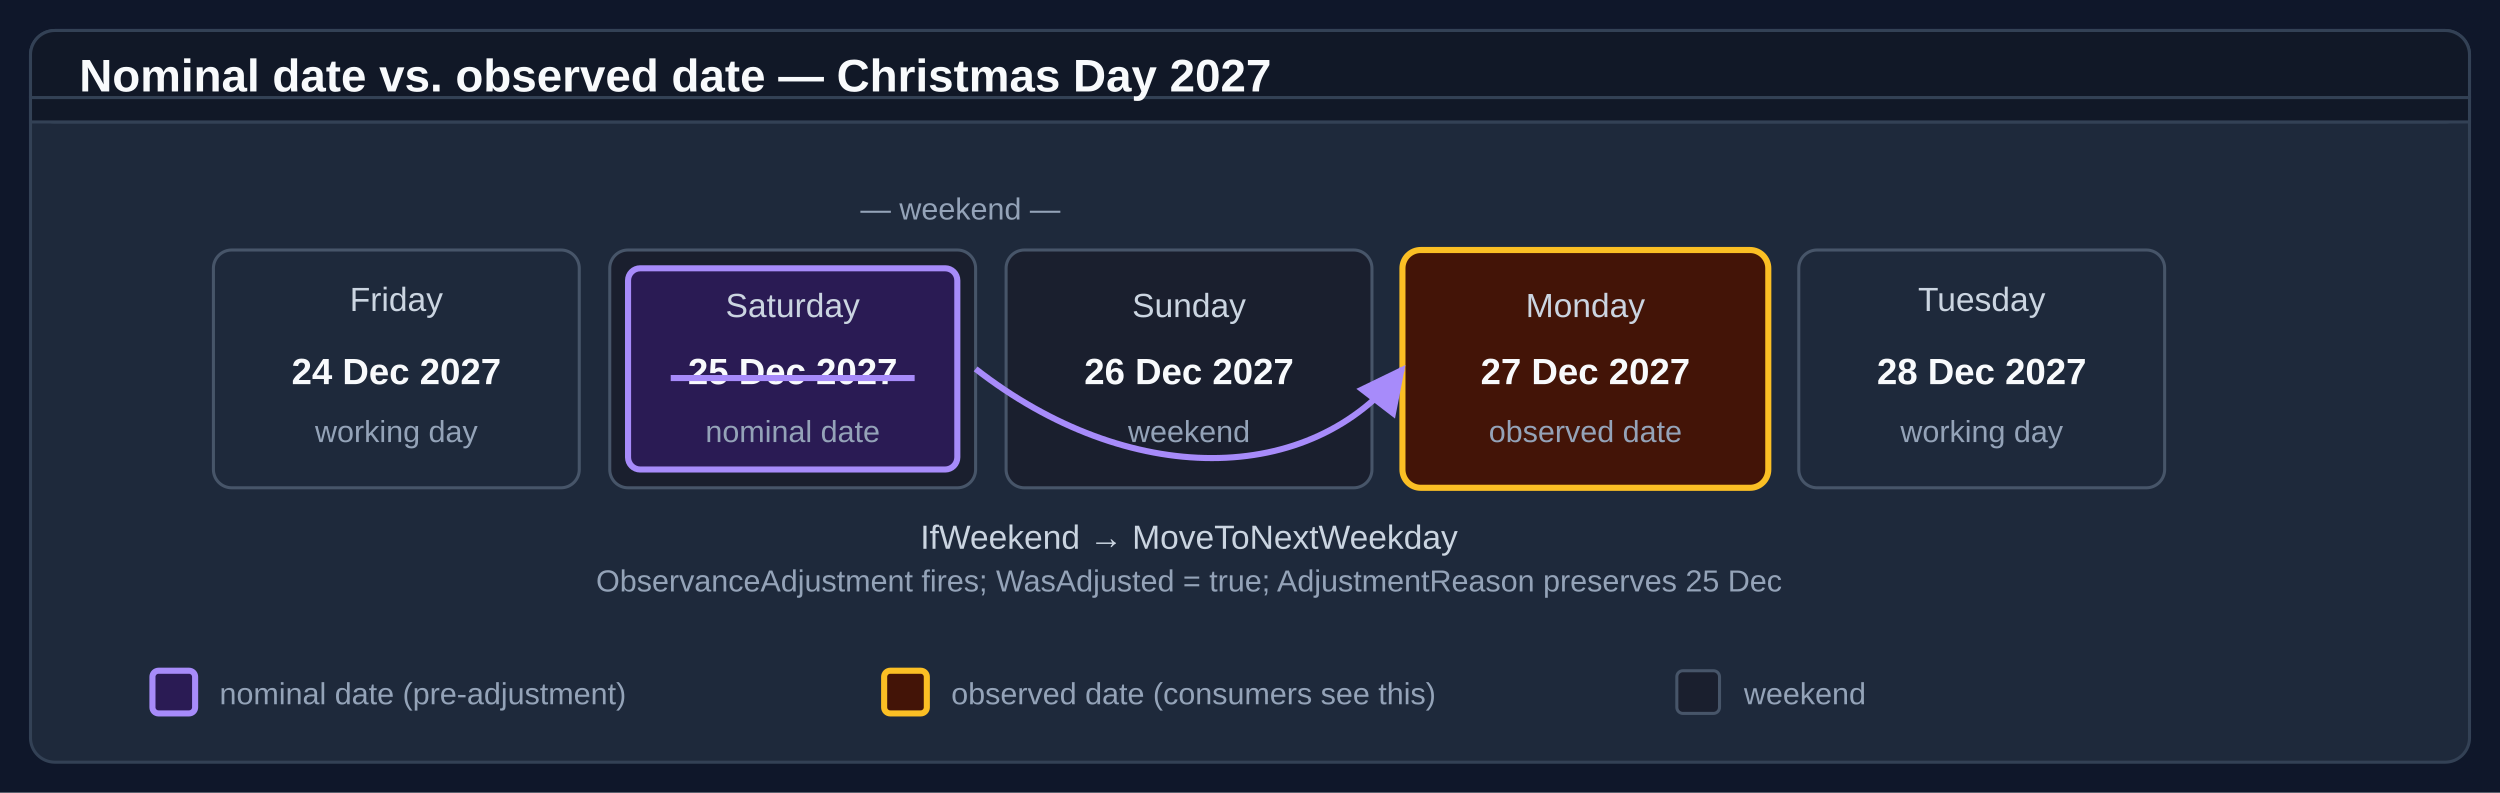
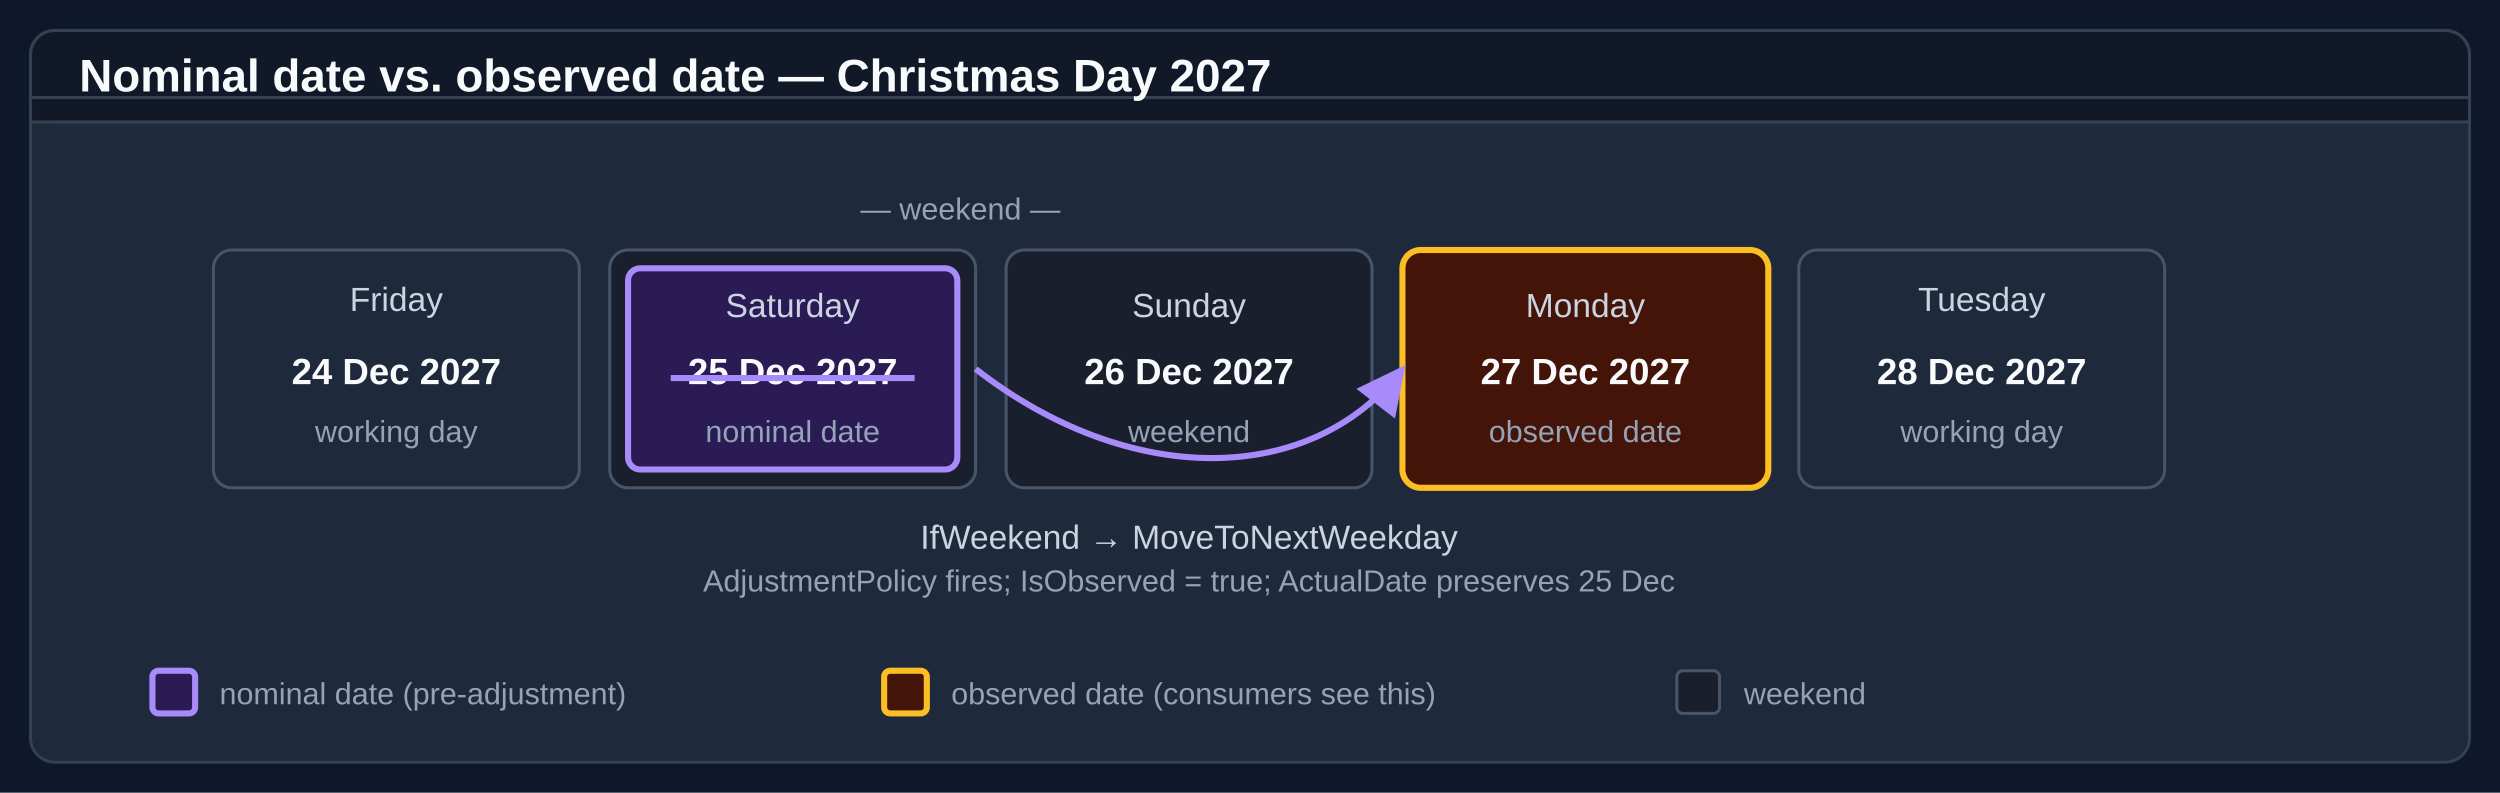
<svg xmlns="http://www.w3.org/2000/svg" viewBox="0 0 820 260" role="img" aria-labelledby="no-t no-d">
  <defs>
    <style>
      .bg   { fill: #0F172A; }
      .pan  { fill: #1E293B; stroke: #334155; stroke-width: 1; }
      .hdr  { fill: #111827; stroke: #334155; stroke-width: 1; }
      .ttl  { fill: #F8FAFC; font: 700 15px/1 "Segoe UI",Arial,sans-serif; }
      .lbl  { fill: #F8FAFC; font: 700 12px/1 "Segoe UI",Arial,sans-serif; text-anchor: middle; }
      .sub  { fill: #CBD5E1; font: 400 11px/1 "Segoe UI",Arial,sans-serif; text-anchor: middle; }
      .mut  { fill: #94A3B8; font: 400 10px/1 "Segoe UI",Arial,sans-serif; text-anchor: middle; }
      .day  { fill: #1E293B; stroke: #475569; stroke-width: 1; }
      .we   { fill: #1A1F2E; stroke: #475569; stroke-width: 1; }
      .nom  { fill: #2A1B54; stroke: #A78BFA; stroke-width: 2; }
      .obs  { fill: #431407; stroke: #FBBF24; stroke-width: 2; }
      .wp   { stroke: #A78BFA; stroke-width: 2; fill: none; }
      .wf   { stroke: #FBBF24; stroke-width: 2; fill: none; }
      .strike { stroke: #A78BFA; stroke-width: 2; }
    </style>
    <marker id="ap" viewBox="0 0 10 10" refX="9" refY="5" markerWidth="8" markerHeight="8" orient="auto-start-reverse">
      <path d="M0,0 L10,5 L0,10 Z" fill="#A78BFA" />
    </marker>
  </defs>
  <rect class="bg" width="820" height="260" />
  <g transform="translate(10 10)">
    <rect class="pan" width="800" height="240" rx="8" />
    <rect class="hdr" width="800" height="30" rx="8" />
    <rect class="hdr" y="22" width="800" height="8" />
    <text class="ttl" x="16" y="20">Nominal date vs. observed date — Christmas Day 2027</text>
    <text class="mut" x="305" y="62" text-anchor="middle">— weekend —</text>
    <g transform="translate(60 72)">
      <rect class="day" width="120" height="78" rx="6" />
      <text class="sub" x="60" y="20">Friday</text>
      <text class="lbl" x="60" y="44">24 Dec 2027</text>
      <text class="mut" x="60" y="63">working day</text>
    </g>
    <g transform="translate(190 72)">
      <rect class="we" width="120" height="78" rx="6" />
      <rect class="nom" x="6" y="6" width="108" height="66" rx="4" />
      <text class="sub" fill="#C4B5FD" x="60" y="22">Saturday</text>
      <text class="lbl" fill="#C4B5FD" x="60" y="44">25 Dec 2027</text>
      <text class="mut" fill="#C4B5FD" x="60" y="63">nominal date</text>
      <line class="strike" x1="20" y1="42" x2="100" y2="42" />
    </g>
    <g transform="translate(320 72)">
      <rect class="we" width="120" height="78" rx="6" />
      <text class="sub" x="60" y="22">Sunday</text>
      <text class="lbl" x="60" y="44">26 Dec 2027</text>
      <text class="mut" x="60" y="63">weekend</text>
    </g>
    <g transform="translate(450 72)">
      <rect class="obs" x="0" y="0" width="120" height="78" rx="6" />
      <text class="sub" fill="#FBBF24" x="60" y="22">Monday</text>
      <text class="lbl" fill="#FBBF24" x="60" y="44">27 Dec 2027</text>
      <text class="mut" fill="#FBBF24" x="60" y="63">observed date</text>
    </g>
    <g transform="translate(580 72)">
      <rect class="day" width="120" height="78" rx="6" />
      <text class="sub" x="60" y="20">Tuesday</text>
      <text class="lbl" x="60" y="44">28 Dec 2027</text>
      <text class="mut" x="60" y="63">working day</text>
    </g>
    <path class="wp" d="M 310 111 C 360 150, 420 150, 450 111" marker-end="url(#ap)" />
    <text class="sub" fill="#C4B5FD" x="380" y="170" text-anchor="middle" font-weight="700">IfWeekend → MoveToNextWeekday</text>
-     <text class="mut" x="380" y="184" text-anchor="middle">ObservanceAdjustment fires; WasAdjusted = true; AdjustmentReason preserves 25 Dec</text>
+     <text class="mut" x="380" y="184" text-anchor="middle">AdjustmentPolicy fires; IsObserved = true; ActualDate preserves 25 Dec</text>
    <g transform="translate(40 210)">
      <rect class="nom" width="14" height="14" rx="2" />
      <text class="mut" x="22" y="11" style="text-anchor: start">nominal date (pre-adjustment)</text>
      <rect class="obs" x="240" width="14" height="14" rx="2" />
      <text class="mut" x="262" y="11" style="text-anchor: start">observed date (consumers see this)</text>
      <rect class="we" x="500" width="14" height="14" rx="2" />
      <text class="mut" x="522" y="11" style="text-anchor: start">weekend</text>
    </g>
  </g>
</svg>
